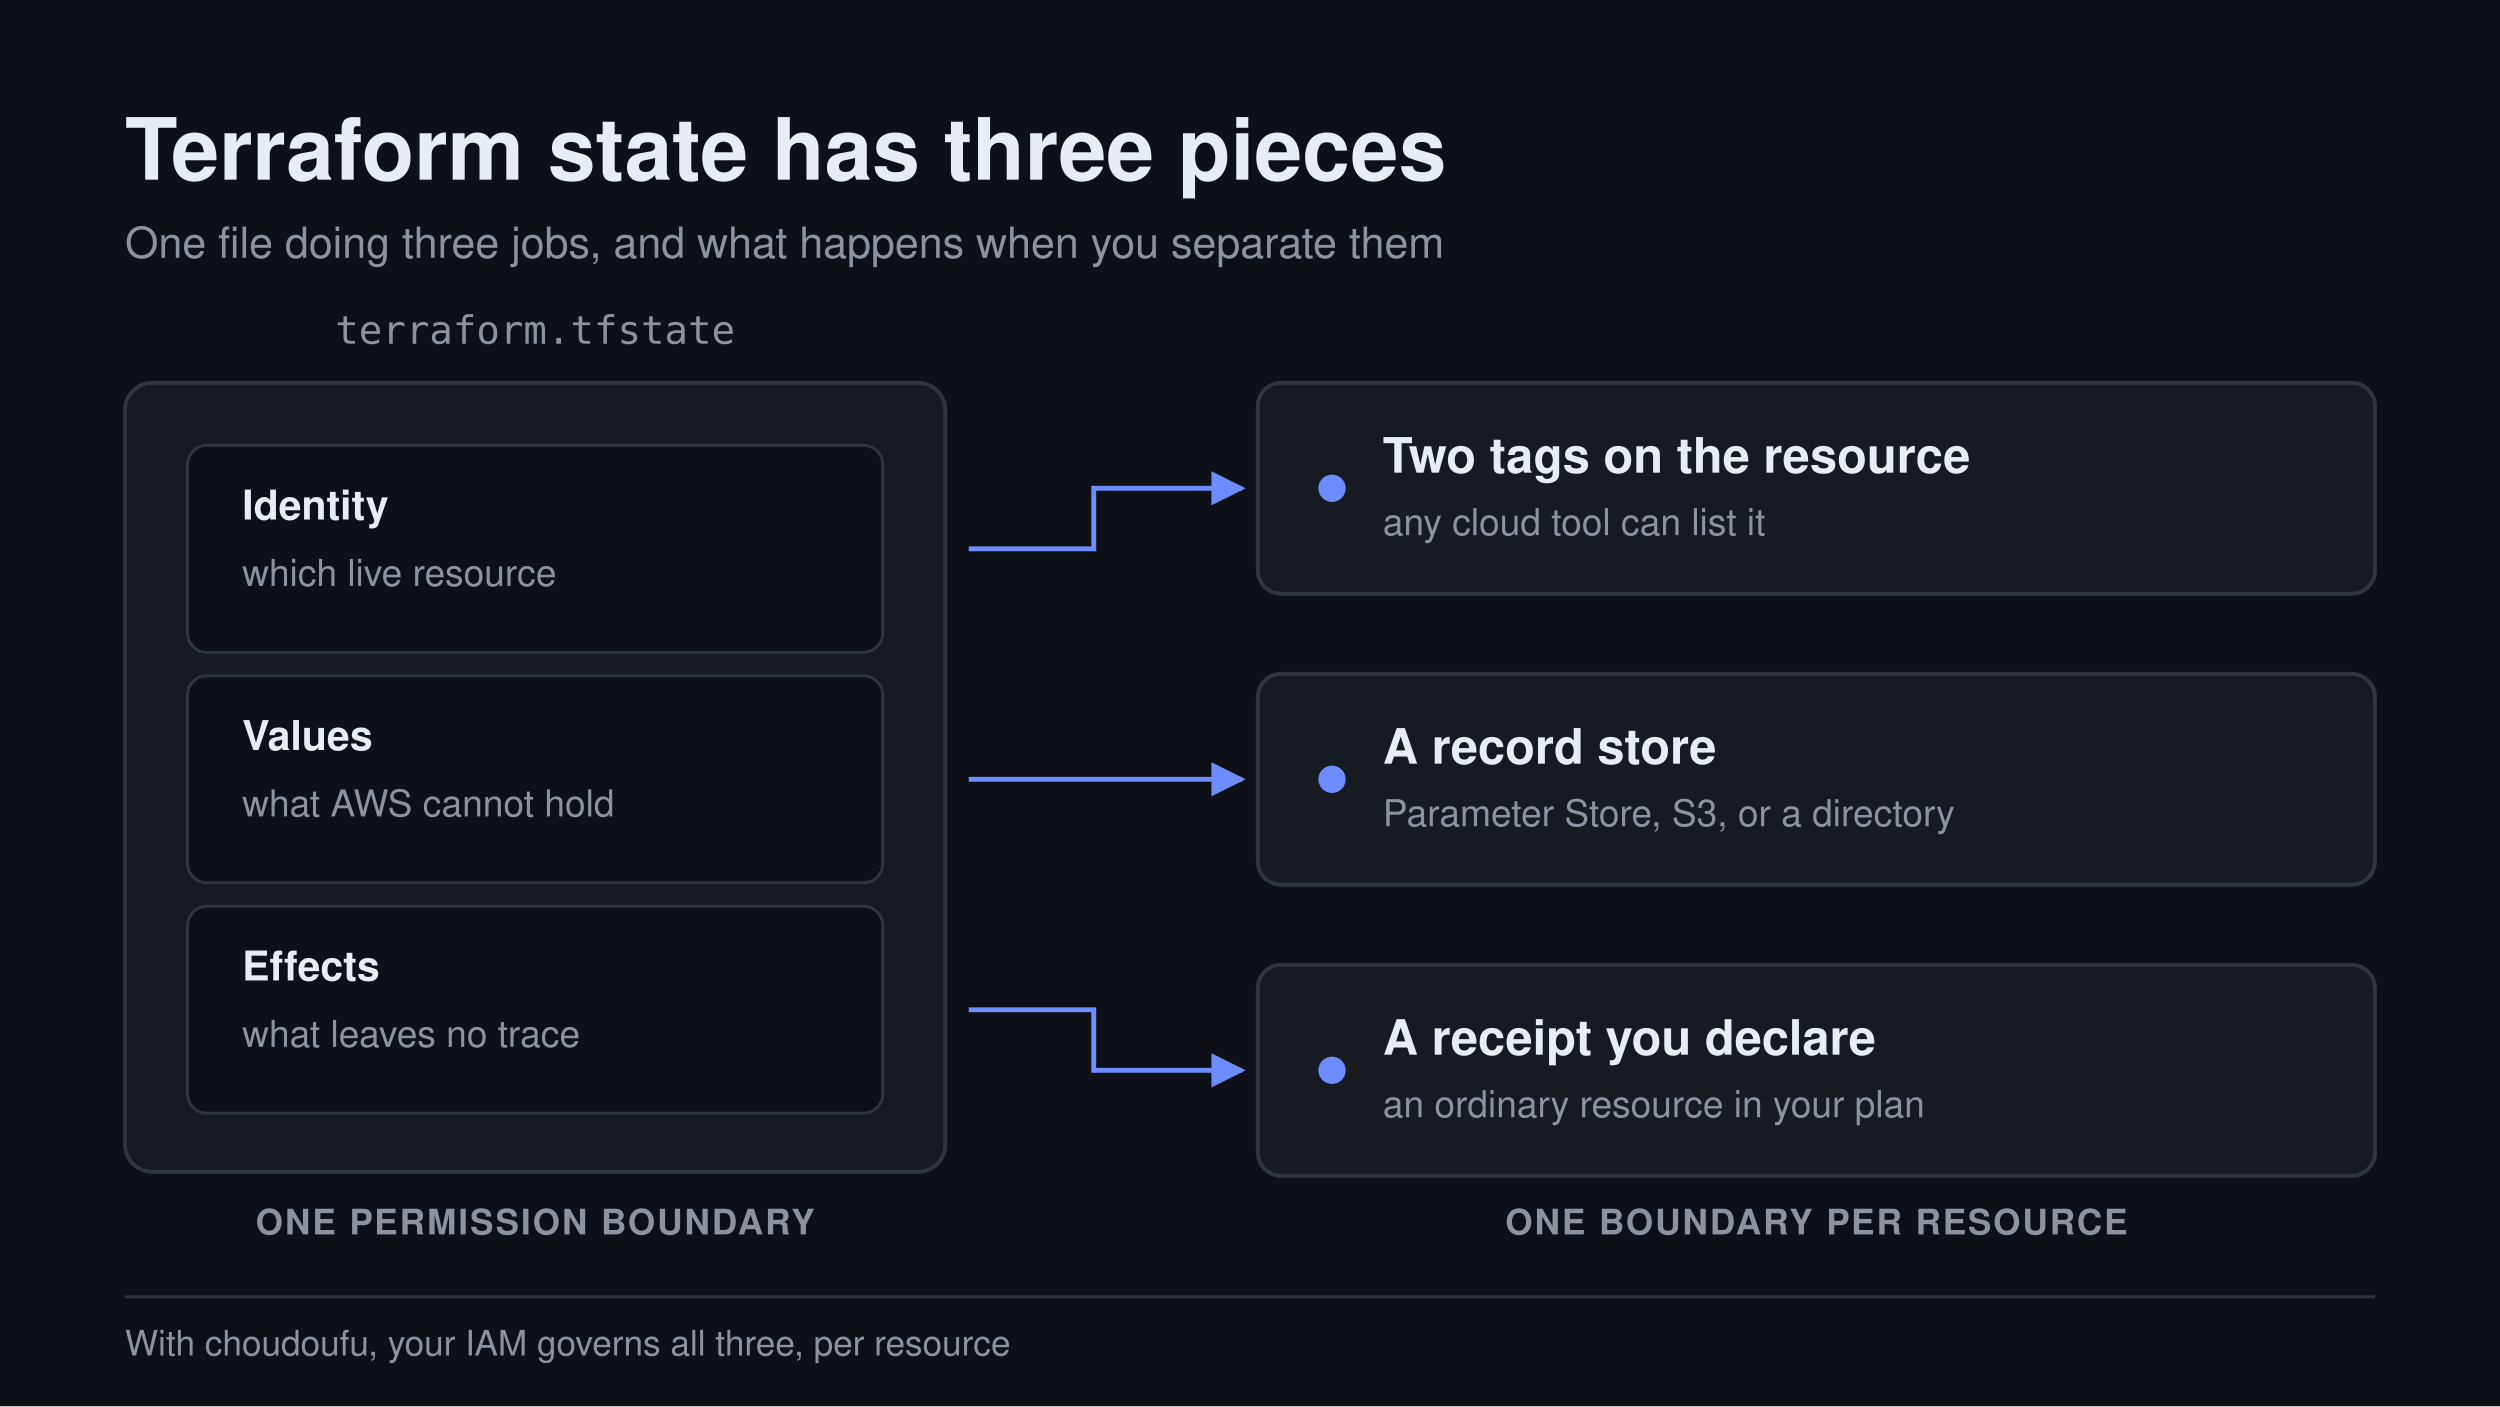
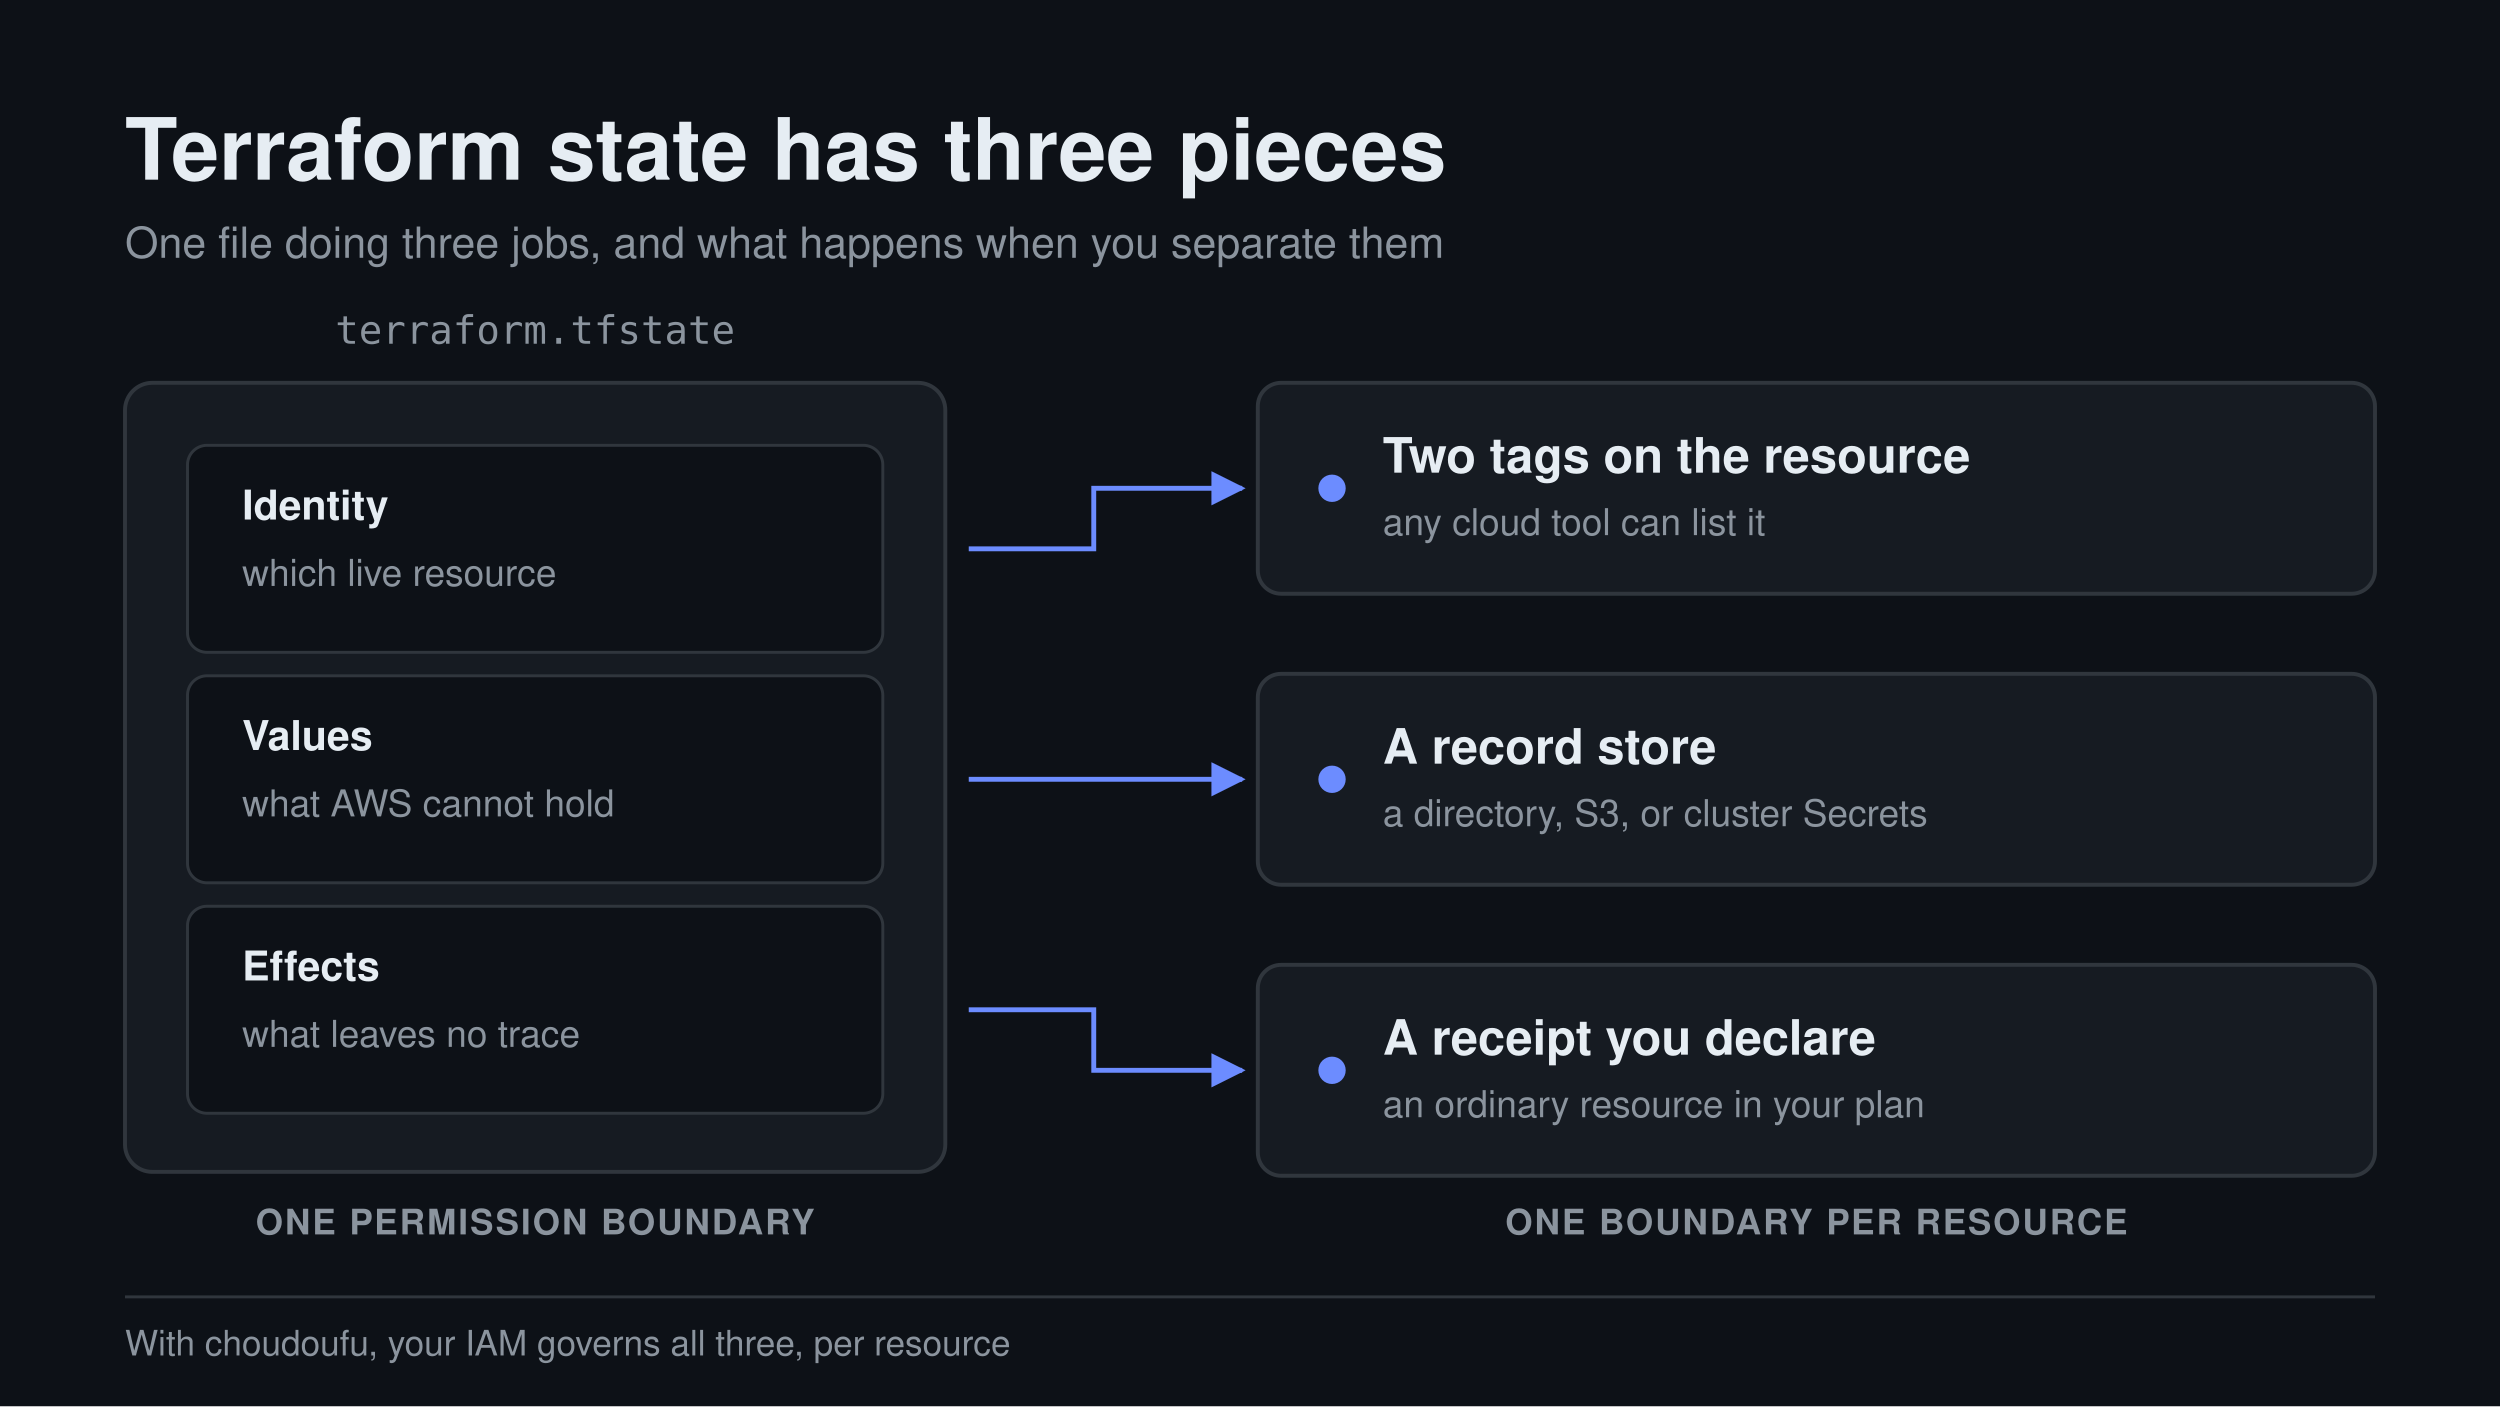
<svg xmlns="http://www.w3.org/2000/svg" viewBox="0 0 1280 720" font-family="-apple-system, Segoe UI, Helvetica, Arial, sans-serif">
  <rect width="1280" height="720" fill="#0d1117" />
  <text x="64" y="92" font-size="44" font-weight="700" fill="#e6edf3">Terraform state has three pieces</text>
  <text x="64" y="132" font-size="22" fill="#8b949e">One file doing three jobs, and what happens when you separate them</text>
  <rect x="64" y="196" width="420" height="404" rx="14" fill="#161b22" stroke="#30363d" stroke-width="2" />
  <text x="274" y="176" font-size="20" font-family="ui-monospace, SFMono-Regular, Menlo, monospace" fill="#8b949e" text-anchor="middle">terraform.tfstate</text>
  <rect x="96" y="228" width="356" height="106" rx="10" fill="#0d1117" stroke="#30363d" stroke-width="1.5" />
  <text x="124" y="266" font-size="21" font-weight="700" fill="#e6edf3">Identity</text>
  <text x="124" y="300" font-size="19" fill="#8b949e">which live resource</text>
  <rect x="96" y="346" width="356" height="106" rx="10" fill="#0d1117" stroke="#30363d" stroke-width="1.5" />
  <text x="124" y="384" font-size="21" font-weight="700" fill="#e6edf3">Values</text>
  <text x="124" y="418" font-size="19" fill="#8b949e">what AWS cannot hold</text>
  <rect x="96" y="464" width="356" height="106" rx="10" fill="#0d1117" stroke="#30363d" stroke-width="1.5" />
  <text x="124" y="502" font-size="21" font-weight="700" fill="#e6edf3">Effects</text>
  <text x="124" y="536" font-size="19" fill="#8b949e">what leaves no trace</text>
  <text x="274" y="632" font-size="18" font-weight="600" fill="#8b949e" text-anchor="middle" letter-spacing="1">ONE PERMISSION BOUNDARY</text>
  <defs>
    <marker id="a" viewBox="0 0 10 10" refX="9" refY="5" markerWidth="7" markerHeight="7" orient="auto-start-reverse">
      <path d="M 0 0 L 10 5 L 0 10 z" fill="#6c8cff" />
    </marker>
  </defs>
  <g stroke="#6c8cff" stroke-width="2.5" fill="none">
    <path d="M 496 281 H 560 L 560 250 H 636" marker-end="url(#a)" />
    <path d="M 496 399 H 636" marker-end="url(#a)" />
    <path d="M 496 517 H 560 L 560 548 H 636" marker-end="url(#a)" />
  </g>
  <rect x="644" y="196" width="572" height="108" rx="12" fill="#161b22" stroke="#30363d" stroke-width="2" />
  <circle cx="682" cy="250" r="7" fill="#6c8cff" />
  <text x="708" y="242" font-size="25" font-weight="700" fill="#e6edf3">Two tags on the resource</text>
  <text x="708" y="274" font-size="19" fill="#8b949e">any cloud tool can list it</text>
  <rect x="644" y="345" width="572" height="108" rx="12" fill="#161b22" stroke="#30363d" stroke-width="2" />
  <circle cx="682" cy="399" r="7" fill="#6c8cff" />
  <text x="708" y="391" font-size="25" font-weight="700" fill="#e6edf3">A record store</text>
-   <text x="708" y="423" font-size="19" fill="#8b949e">Parameter Store, S3, or a directory</text>
+   <text x="708" y="423" font-size="19" fill="#8b949e">a directory, S3, or cluster Secrets</text>
  <rect x="644" y="494" width="572" height="108" rx="12" fill="#161b22" stroke="#30363d" stroke-width="2" />
  <circle cx="682" cy="548" r="7" fill="#6c8cff" />
  <text x="708" y="540" font-size="25" font-weight="700" fill="#e6edf3">A receipt you declare</text>
  <text x="708" y="572" font-size="19" fill="#8b949e">an ordinary resource in your plan</text>
  <text x="930" y="632" font-size="18" font-weight="600" fill="#8b949e" text-anchor="middle" letter-spacing="1">ONE BOUNDARY PER RESOURCE</text>
  <line x1="64" y1="664" x2="1216" y2="664" stroke="#30363d" stroke-width="1.5" />
  <text x="64" y="694" font-size="18" fill="#8b949e">With choudoufu, your IAM governs all three, per resource</text>
</svg>
